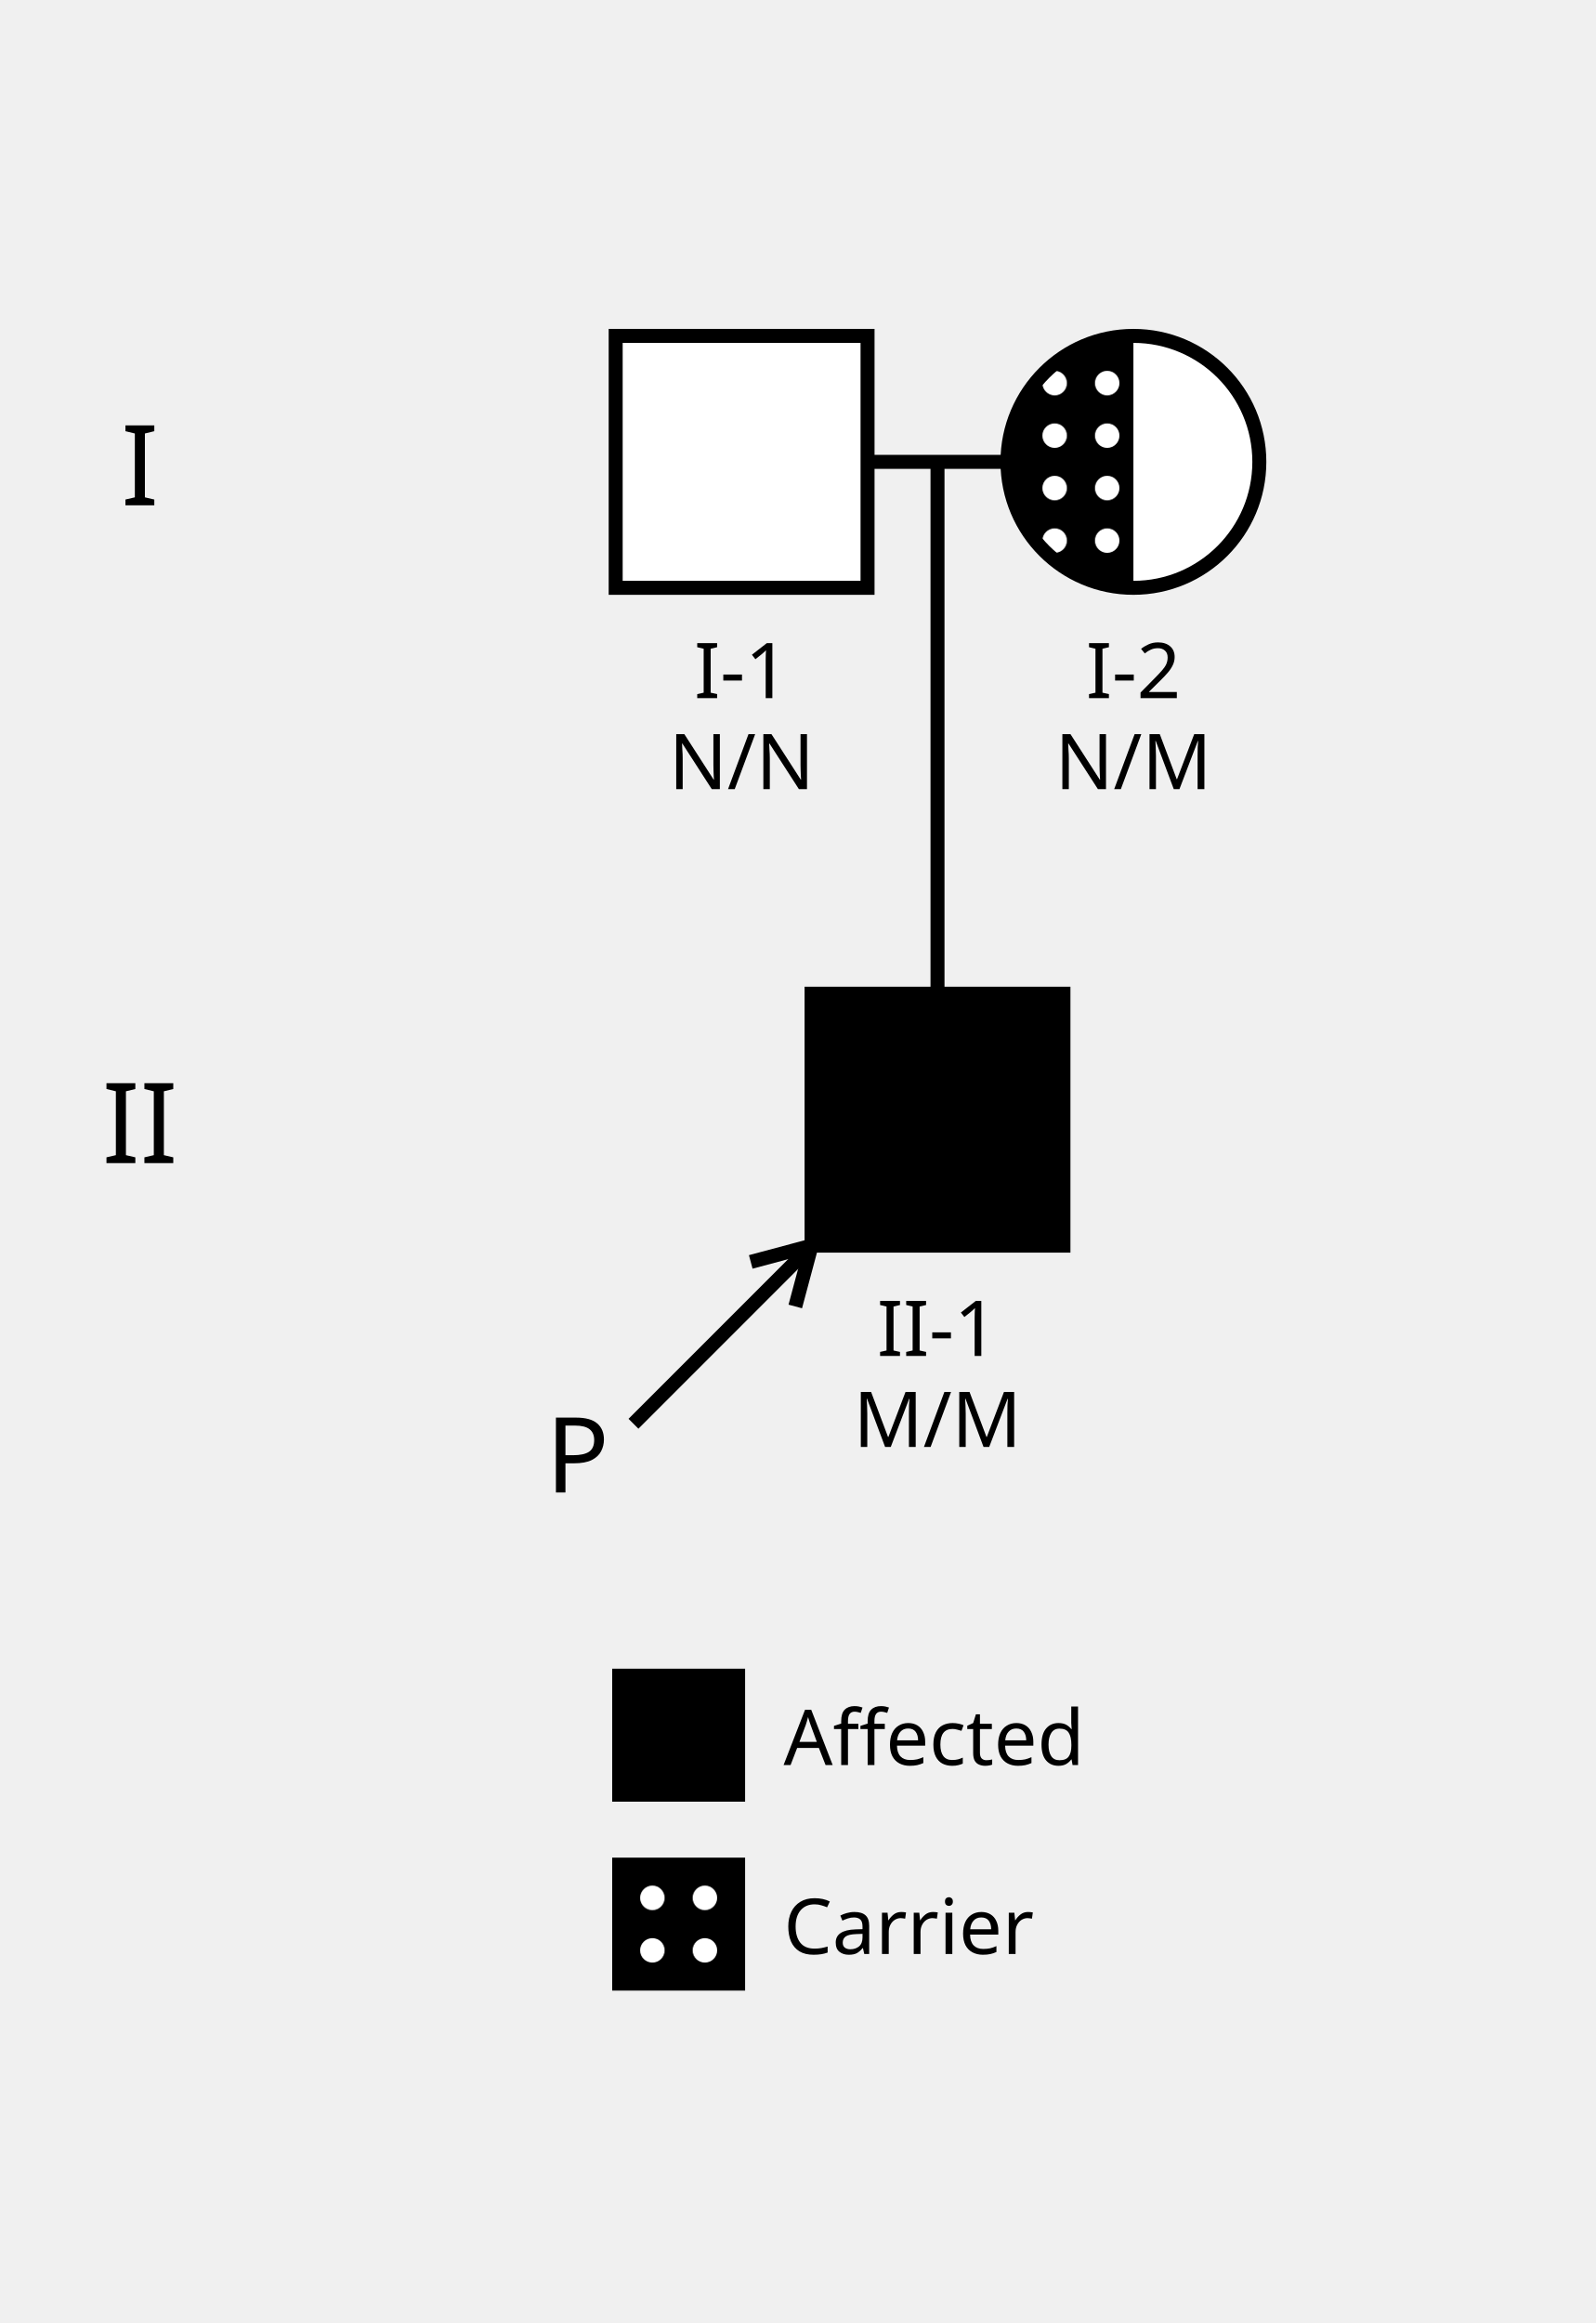
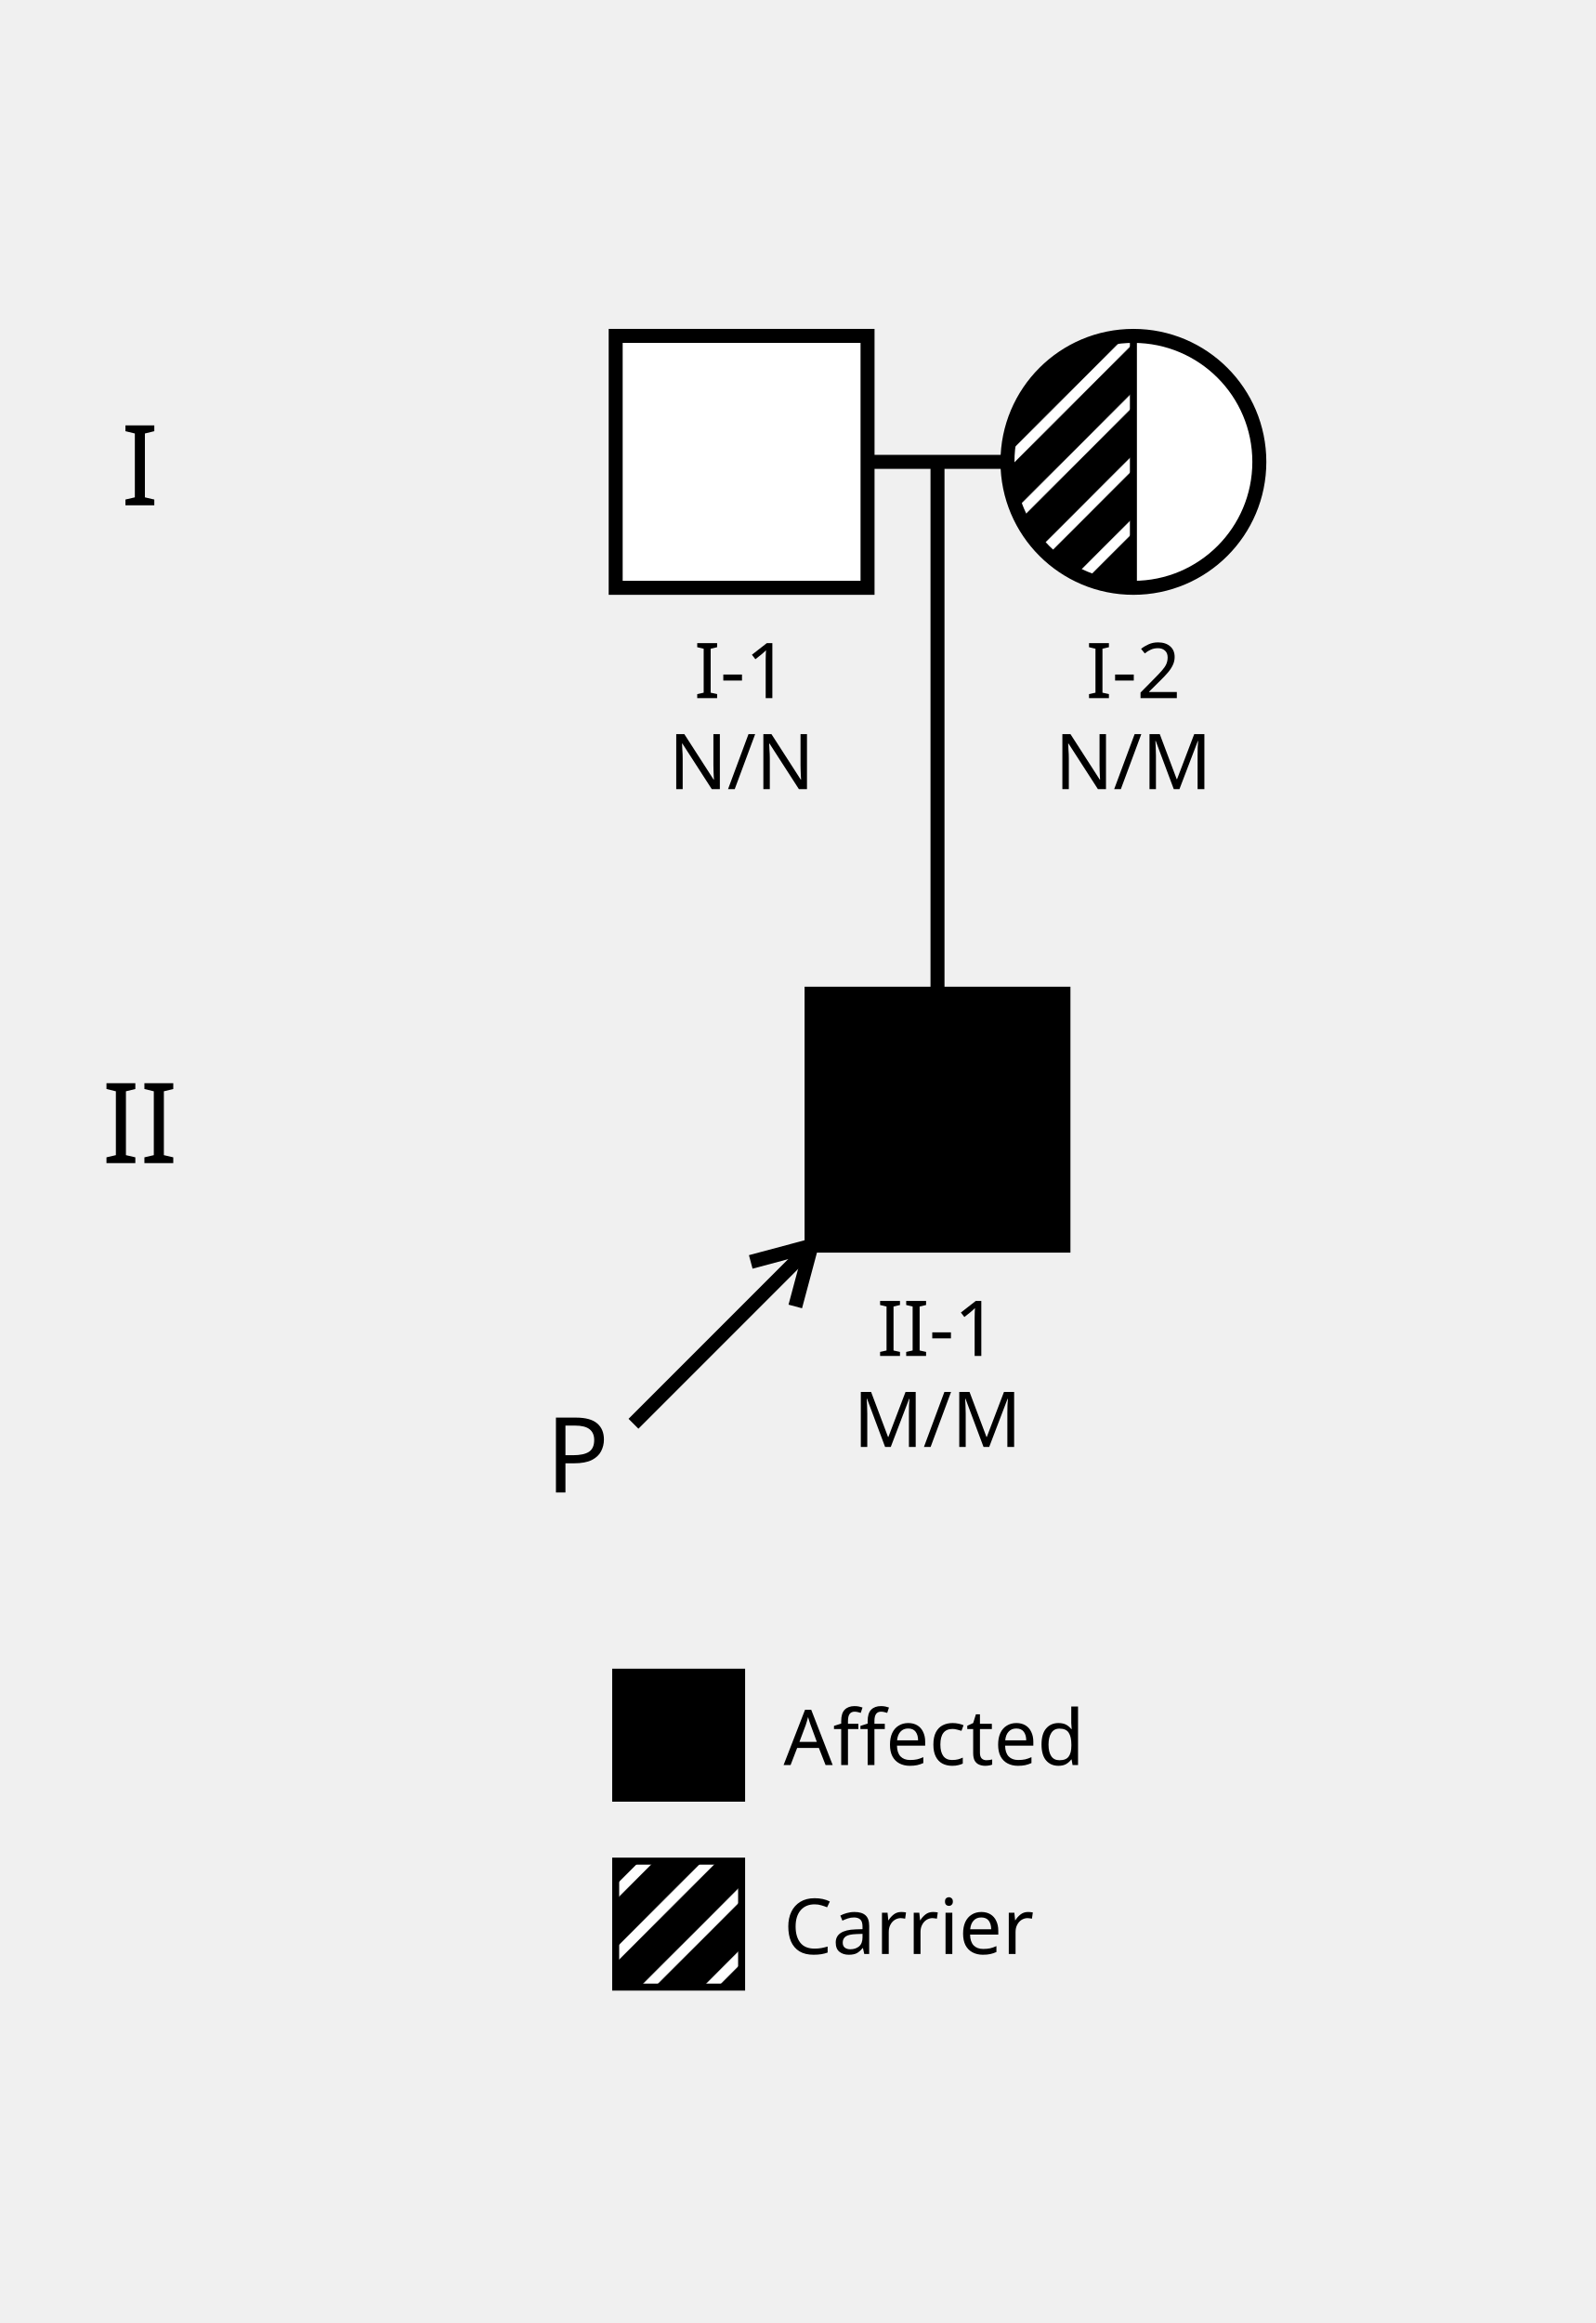
<svg xmlns="http://www.w3.org/2000/svg" width="228" height="331.956" viewBox="0 0 228 331.956" class="pedigree" data-title="Nuclear family: two parents and one affected child" data-conditions="[&quot;&quot;]">
  <defs>
    <pattern id="fill-affected-0" class="fill-pattern" data-condition="0" data-status="affected" width="8" height="8" patternUnits="userSpaceOnUse">
      <rect class="tone" width="8" height="8" fill="#000000" />
    </pattern>
-     <pattern id="fill-carrier-0" class="fill-pattern" data-condition="0" data-status="carrier" width="15" height="15" patternUnits="userSpaceOnUse" patternTransform="scale(0.5)">
-       <rect class="tone" width="15" height="15" fill="#000000" />
-       <circle class="stipple" cx="7.5" cy="7.5" r="3.5" fill="#ffffff" />
+     <pattern id="fill-carrier-0" class="fill-pattern" data-condition="0" data-status="carrier" width="9" height="9" patternUnits="userSpaceOnUse">
+       <rect class="tone" width="9" height="9" fill="#000000" />
+       <path class="hatch" d="M-1.125,5.625L5.625,-1.125M3.375,10.125L10.125,3.375" fill="none" stroke="#ffffff" stroke-width="1.5" />
    </pattern>
  </defs>
  <g class="generation" data-generation="1">
    <text x="20" y="66" font-family="sans-serif" font-size="16" fill="#000000" text-anchor="middle" dominant-baseline="central">I</text>
  </g>
  <g class="generation" data-generation="2">
    <text x="20" y="160" font-family="sans-serif" font-size="16" fill="#000000" text-anchor="middle" dominant-baseline="central">II</text>
  </g>
  <g class="mating" data-partners="I-1 I-2">
    <line x1="124" y1="66" x2="144" y2="66" stroke="#000000" stroke-width="2" />
    <line class="hit" x1="124" y1="66" x2="144" y2="66" stroke="none" stroke-width="12" pointer-events="stroke" />
  </g>
  <g class="sibship" data-parents="I-1 I-2" data-children="II-1">
    <line x1="134" y1="66" x2="134" y2="142" stroke="#000000" stroke-width="2" />
  </g>
  <g id="ind-I-1" class="individual" data-position="I-1" data-generation="1" data-index="1" data-gender="man">
    <rect class="backing" x="88" y="48" width="36" height="36" fill="#ffffff" />
    <rect class="symbol" x="88" y="48" width="36" height="36" fill="none" stroke="#000000" stroke-width="2" />
    <text class="label" x="106" y="95.5" font-family="sans-serif" font-size="11" fill="#000000" text-anchor="middle" dominant-baseline="central">I-1</text>
    <text class="label" x="106" y="108.5" font-family="sans-serif" font-size="11" fill="#000000" text-anchor="middle" dominant-baseline="central">N/N</text>
    <rect class="hit" x="88" y="48" width="36" height="66" fill="none" pointer-events="all" />
  </g>
  <g id="ind-I-2" class="individual carrier" data-position="I-2" data-generation="1" data-index="2" data-gender="woman" data-condition-0="carrier">
    <circle class="backing" cx="162" cy="66" r="18" fill="#ffffff" />
    <clipPath id="clip-I-2">
-       <circle cx="0" cy="0" r="18" fill="none" />
+       <circle cx="-4.5" cy="0" r="18" fill="none" />
    </clipPath>
-     <rect class="fill" data-condition="0" data-status="carrier" x="-18" y="-18" width="18" height="36" transform="translate(162 66)" fill="url(#fill-carrier-0)" clip-path="url(#clip-I-2)" />
+     <rect class="fill" data-condition="0" data-status="carrier" x="-22.5" y="-18" width="18" height="36" transform="translate(166.5 66)" fill="url(#fill-carrier-0)" clip-path="url(#clip-I-2)" />
+     <line class="divider" x1="162" y1="48" x2="162" y2="84" stroke="#000000" stroke-width="1" />
    <circle class="symbol" cx="162" cy="66" r="18" fill="none" stroke="#000000" stroke-width="2" />
    <text class="label" x="162" y="95.5" font-family="sans-serif" font-size="11" fill="#000000" text-anchor="middle" dominant-baseline="central">I-2</text>
    <text class="label" x="162" y="108.5" font-family="sans-serif" font-size="11" fill="#000000" text-anchor="middle" dominant-baseline="central">N/M</text>
    <rect class="hit" x="144" y="48" width="36" height="66" fill="none" pointer-events="all" />
  </g>
  <g id="ind-II-1" class="individual affected proband" data-position="II-1" data-generation="2" data-index="1" data-gender="man" data-condition-0="affected">
    <rect class="backing" x="116" y="142" width="36" height="36" fill="#ffffff" />
    <rect class="fill" data-condition="0" data-status="affected" transform="translate(134 160)" x="-18" y="-18" width="36" height="36" fill="url(#fill-affected-0)" />
    <rect class="symbol" x="116" y="142" width="36" height="36" fill="none" stroke="#000000" stroke-width="2" />
    <g class="mark proband">
      <line x1="90.544" y1="203.456" x2="116" y2="178" stroke="#000000" stroke-width="2" />
      <line x1="116" y1="178" x2="113.671" y2="186.693" stroke="#000000" stroke-width="2" />
      <line x1="116" y1="178" x2="107.307" y2="180.329" stroke="#000000" stroke-width="2" />
      <text x="82.544" y="207.456" font-family="sans-serif" font-size="15" fill="#000000" text-anchor="middle" dominant-baseline="central">P</text>
    </g>
    <text class="label" x="134" y="189.5" font-family="sans-serif" font-size="11" fill="#000000" text-anchor="middle" dominant-baseline="central">II-1</text>
    <text class="label" x="134" y="202.5" font-family="sans-serif" font-size="11" fill="#000000" text-anchor="middle" dominant-baseline="central">M/M</text>
    <rect class="hit" x="78.044" y="142" width="73.956" height="72.956" fill="none" pointer-events="all" />
  </g>
  <g id="key" class="key">
    <g id="key-affected-0" class="key-entry" data-condition="0" data-status="affected">
      <rect class="swatch" x="-9" y="-9" width="18" height="18" transform="translate(97 247.956)" fill="url(#fill-affected-0)" stroke="#000000" stroke-width="1" />
      <text class="key-label" x="112" y="247.956" font-family="sans-serif" font-size="11" fill="#000000" text-anchor="start" dominant-baseline="central">Affected</text>
    </g>
    <g id="key-carrier-0" class="key-entry" data-condition="0" data-status="carrier">
      <rect class="swatch" x="-9" y="-9" width="18" height="18" transform="translate(97 274.956)" fill="url(#fill-carrier-0)" stroke="#000000" stroke-width="1" />
      <text class="key-label" x="112" y="274.956" font-family="sans-serif" font-size="11" fill="#000000" text-anchor="start" dominant-baseline="central">Carrier</text>
    </g>
  </g>
</svg>
